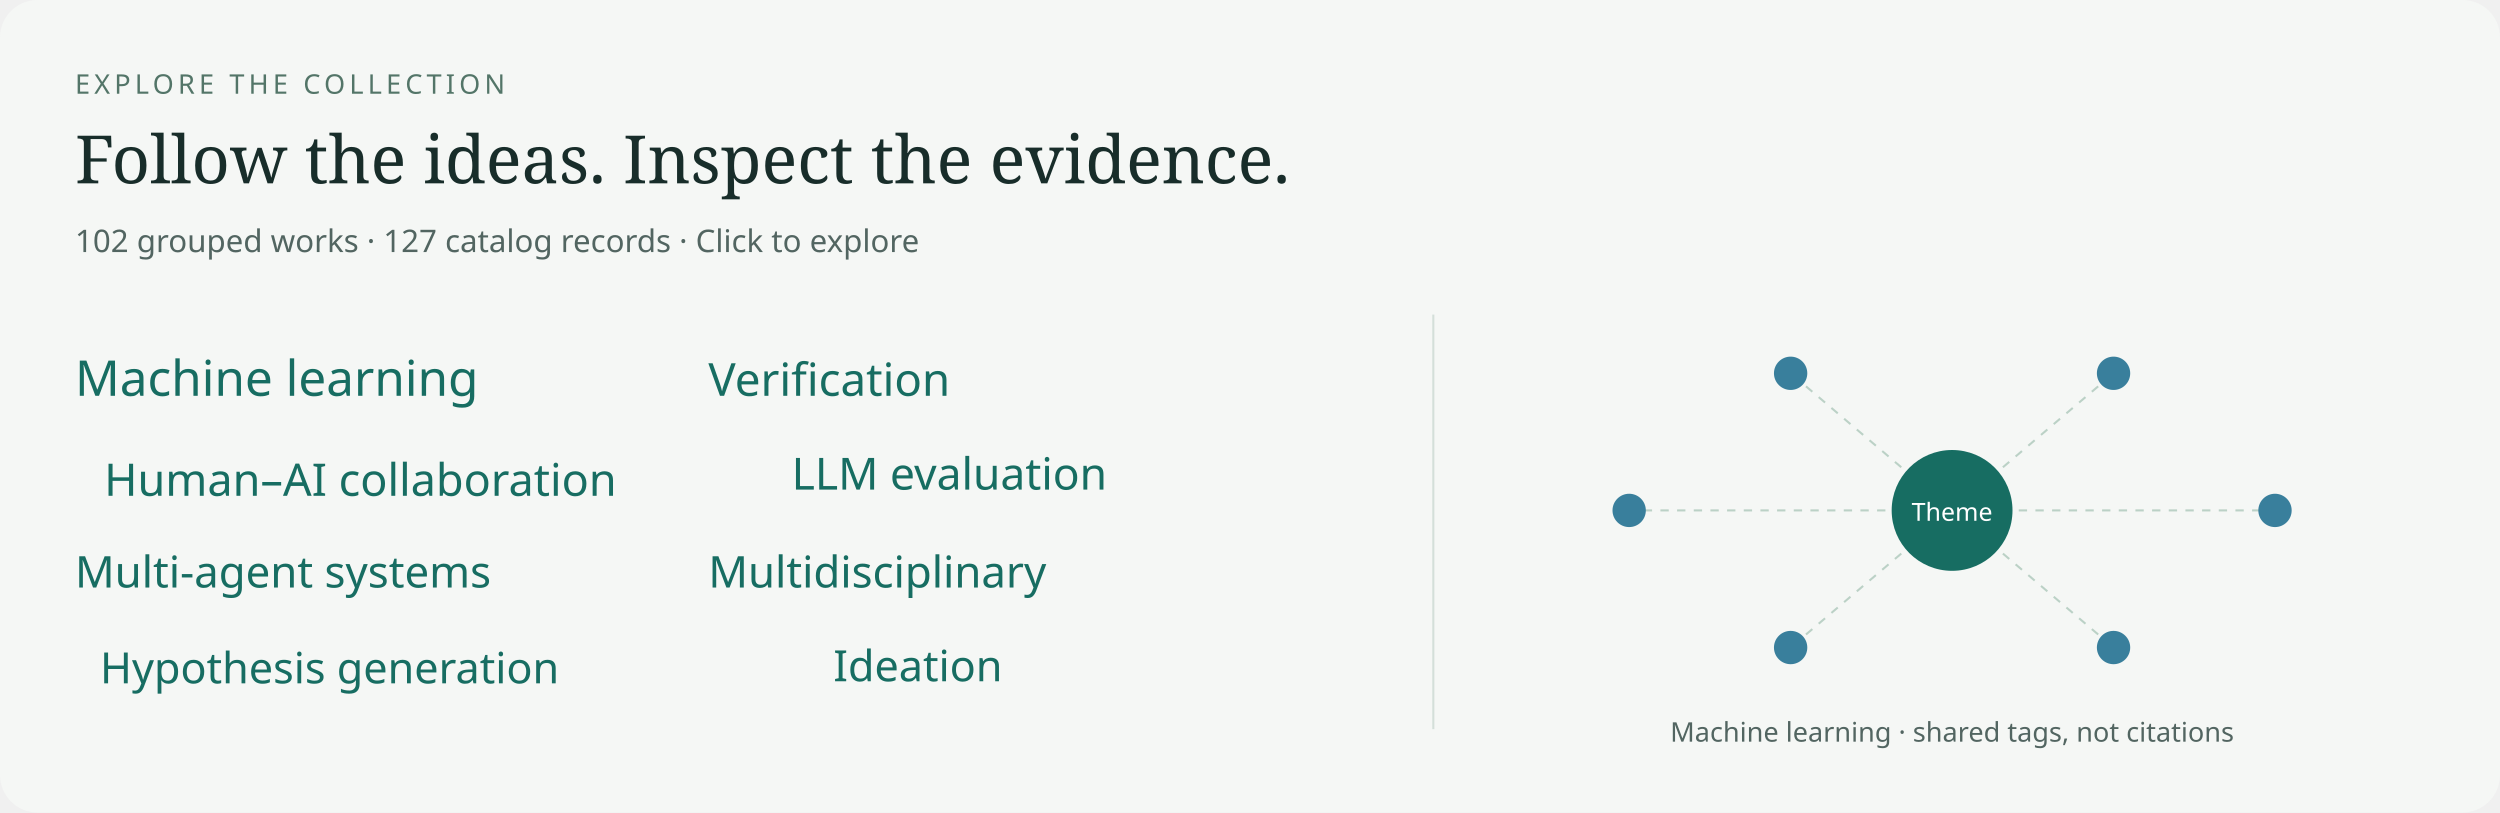
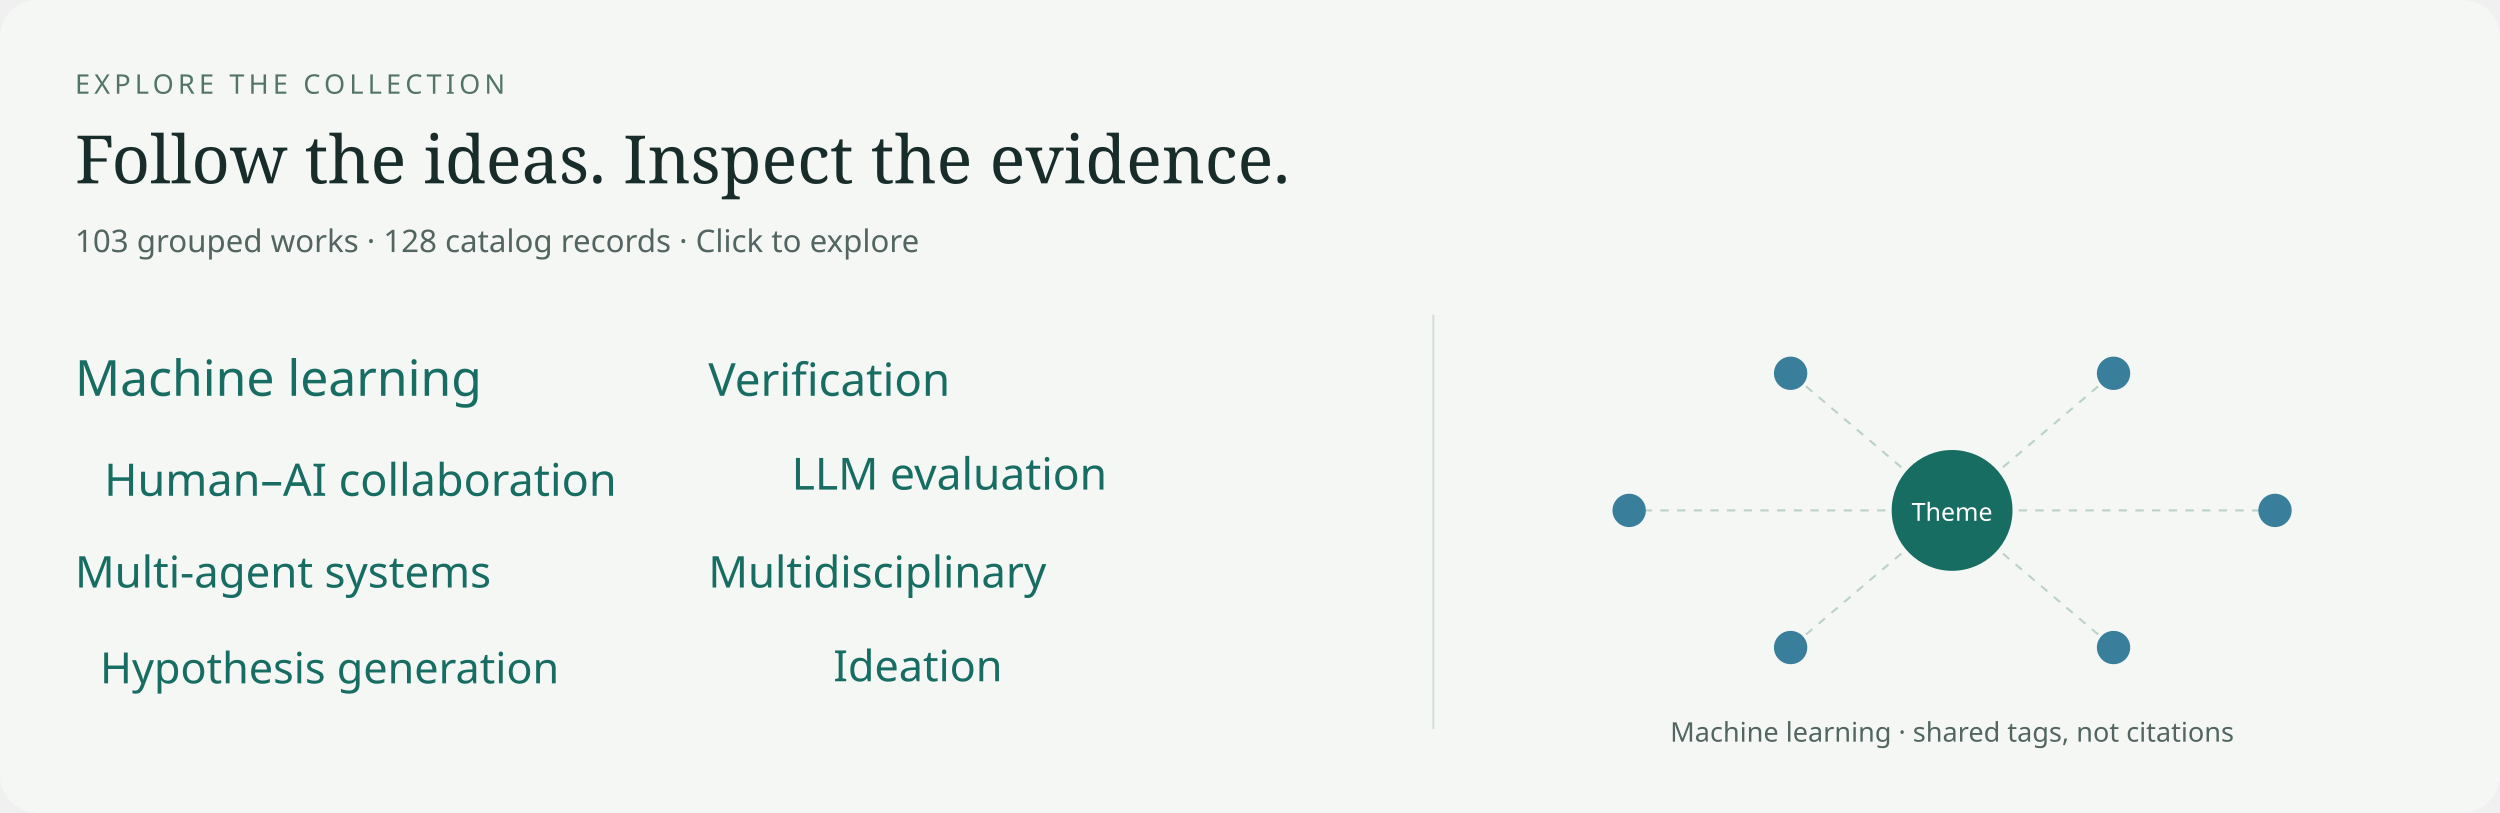
<svg xmlns="http://www.w3.org/2000/svg" width="1200" height="390" viewBox="0 0 1200 390" role="img" aria-labelledby="title desc">
  <rect width="1200" height="390" rx="18" fill="#f5f7f5" />
  <text x="36" y="45" font-family="system-ui,sans-serif" font-size="13" letter-spacing="2" fill="#537568">EXPLORE THE COLLECTION</text>
  <text x="36" y="88" font-family="Georgia,serif" font-size="32" fill="#182d2a">Follow the ideas. Inspect the evidence.</text>
-   <text x="36" y="121" font-family="system-ui,sans-serif" font-size="15" fill="#526561">102 grouped works · 127 catalog records · Click to explore</text>
+   <text x="36" y="121" font-family="system-ui,sans-serif" font-size="15" fill="#526561">103 grouped works · 128 catalog records · Click to explore</text>
  <line x1="688" y1="151" x2="688" y2="350" stroke="#d4dfd9" />
-   <text x="36" y="190" font-family="system-ui,sans-serif" font-size="23.7" fill="#176d62">Machine learning</text>
+   <text x="36" y="190" font-family="system-ui,sans-serif" font-size="23.9" fill="#176d62">Machine learning</text>
  <text x="340" y="190" font-family="system-ui,sans-serif" font-size="21.9" fill="#176d62">Verification</text>
  <text x="50" y="238" font-family="system-ui,sans-serif" font-size="21.6" fill="#176d62">Human–AI collaboration</text>
  <text x="380" y="235" font-family="system-ui,sans-serif" font-size="21.3" fill="#176d62">LLM evaluation</text>
  <text x="36" y="282" font-family="system-ui,sans-serif" font-size="21.0" fill="#176d62">Multi-agent systems</text>
  <text x="340" y="282" font-family="system-ui,sans-serif" font-size="21.0" fill="#176d62">Multidisciplinary</text>
  <text x="48" y="328" font-family="system-ui,sans-serif" font-size="20.7" fill="#176d62">Hypothesis generation</text>
  <text x="400" y="327" font-family="system-ui,sans-serif" font-size="20.7" fill="#176d62">Ideation</text>
  <line x1="937" y1="245" x2="1092.0" y2="245.0" stroke="#bbd1c6" stroke-dasharray="4 4" />
  <circle cx="1092.0" cy="245.0" r="8" fill="#397f9c" />
  <line x1="937" y1="245" x2="1014.5" y2="310.818" stroke="#bbd1c6" stroke-dasharray="4 4" />
  <circle cx="1014.5" cy="310.818" r="8" fill="#397f9c" />
  <line x1="937" y1="245" x2="859.5" y2="310.818" stroke="#bbd1c6" stroke-dasharray="4 4" />
  <circle cx="859.5" cy="310.818" r="8" fill="#397f9c" />
  <line x1="937" y1="245" x2="782.0" y2="245.0" stroke="#bbd1c6" stroke-dasharray="4 4" />
  <circle cx="782.0" cy="245.0" r="8" fill="#397f9c" />
  <line x1="937" y1="245" x2="859.5" y2="179.182" stroke="#bbd1c6" stroke-dasharray="4 4" />
  <circle cx="859.5" cy="179.182" r="8" fill="#397f9c" />
  <line x1="937" y1="245" x2="1014.5" y2="179.182" stroke="#bbd1c6" stroke-dasharray="4 4" />
  <circle cx="1014.5" cy="179.182" r="8" fill="#397f9c" />
  <circle cx="937" cy="245" r="29" fill="#176d62" />
  <text x="937" y="250" text-anchor="middle" font-family="system-ui,sans-serif" font-size="12" fill="white">Theme</text>
  <text x="937" y="356" text-anchor="middle" font-family="system-ui,sans-serif" font-size="13" fill="#526561">Machine learning · shared tags, not citations</text>
</svg>
